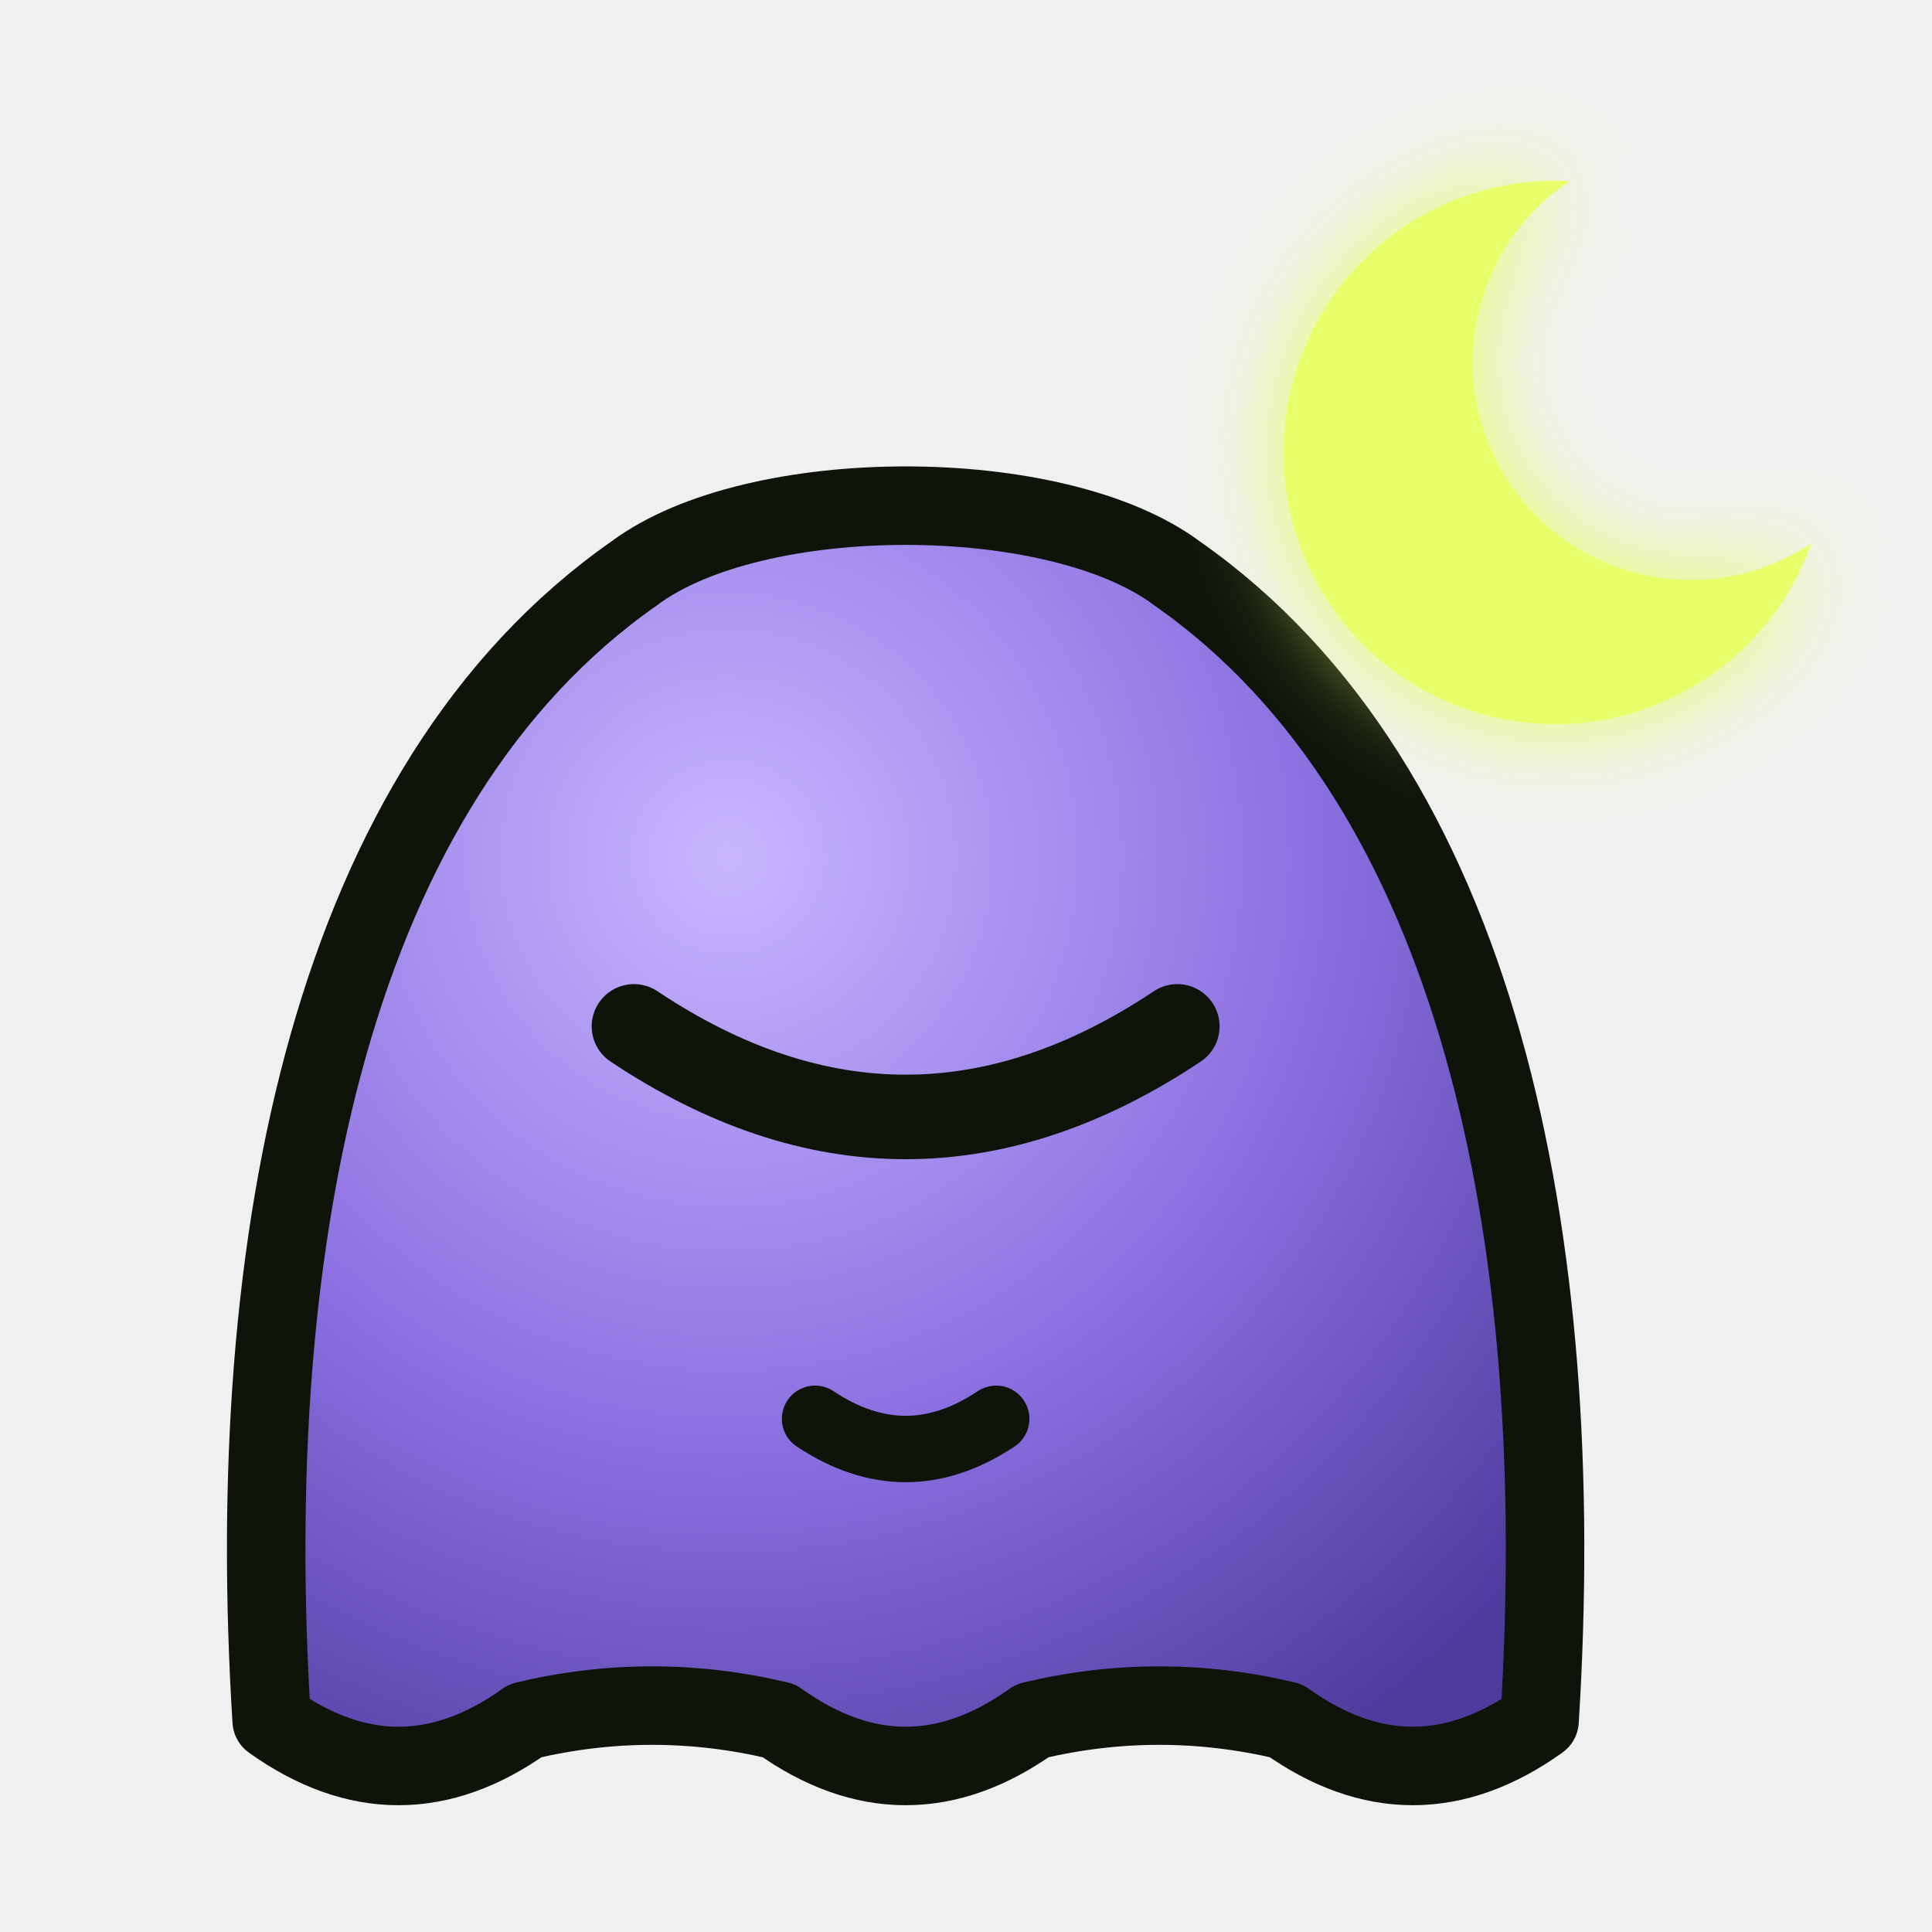
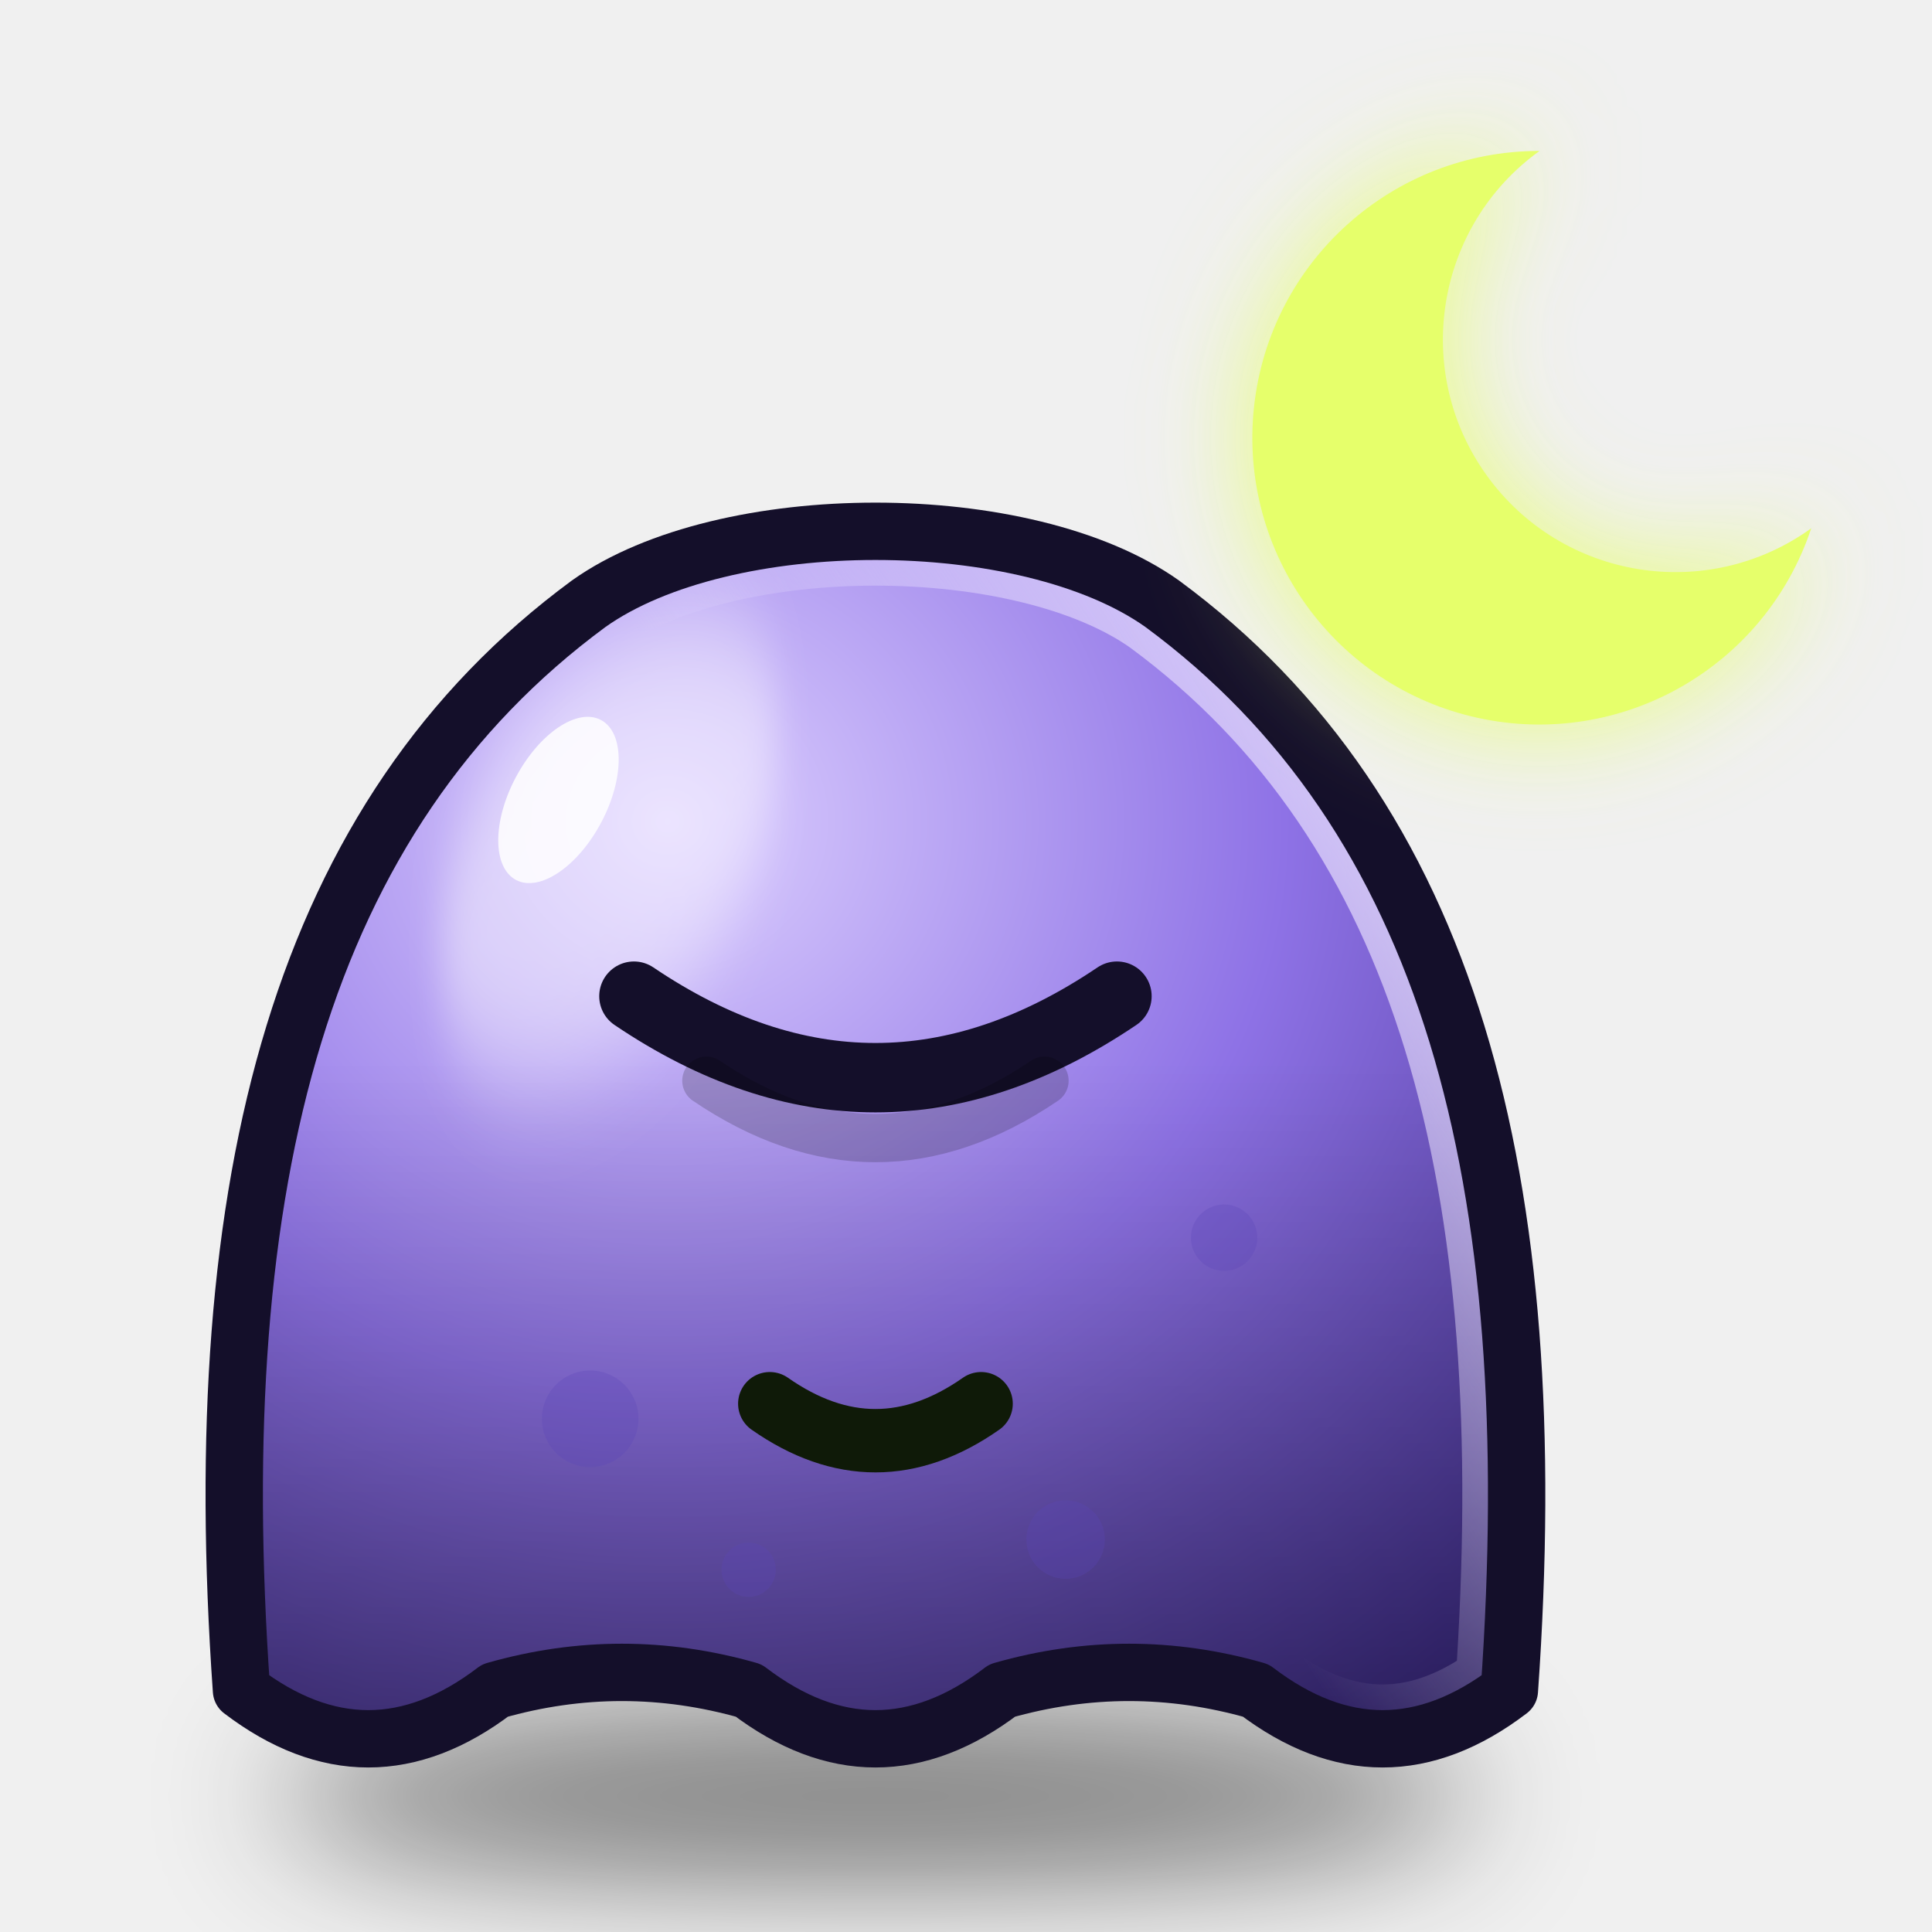
- <svg xmlns="http://www.w3.org/2000/svg" viewBox="0 0 64 64">
+ <svg xmlns="http://www.w3.org/2000/svg" viewBox="0 0 64 64" width="64" height="64">
  <defs>
-     <radialGradient id="b" cx=".36" cy=".28" r=".85">
-       <stop offset="0" stop-color="#d8f86a" />
-       <stop offset=".55" stop-color="#8cc22a" />
-       <stop offset="1" stop-color="#4c7a12" />
+     <radialGradient id="m31b" cx=".34" cy=".24" r=".95">
+       <stop offset="0" stop-color="#ddd0ff" />
+       <stop offset=".5" stop-color="#8e72e6" />
+       <stop offset="1" stop-color="#3c2a86" />
    </radialGradient>
-     <radialGradient id="d" cx=".36" cy=".28" r=".85">
-       <stop offset="0" stop-color="#3a4a2a" />
-       <stop offset=".6" stop-color="#1c2614" />
-       <stop offset="1" stop-color="#0c1208" />
-     </radialGradient>
-     <radialGradient id="p" cx=".36" cy=".28" r=".85">
-       <stop offset="0" stop-color="#c9b6ff" />
-       <stop offset=".55" stop-color="#8b6fe0" />
-       <stop offset="1" stop-color="#4f3a9e" />
-     </radialGradient>
-     <filter id="gl" x="-50%" y="-50%" width="200%" height="200%">
-       <feGaussianBlur stdDeviation="1.6" result="x" />
-       <feMerge>
-         <feMergeNode in="x" />
-         <feMergeNode in="SourceGraphic" />
-       </feMerge>
+     <linearGradient id="m31ao" x1="0" y1="0" x2="0" y2="1">
+       <stop offset=".55" stop-color="#000" stop-opacity="0" />
+       <stop offset="1" stop-color="#000" stop-opacity=".42" />
+     </linearGradient>
+     <linearGradient id="m31rim" x1="1" y1=".2" x2="0" y2=".8">
+       <stop offset="0" stop-color="#efe8ff" stop-opacity=".95" />
+       <stop offset=".45" stop-color="#efe8ff" stop-opacity="0" />
+     </linearGradient>
+     <clipPath id="m31c">
+       <path d="M8,56 C6.8,39 10,27 19.5,20 C24,16.8 34,16.8 38.5,20 C48,27 51.2,39 50,56 Q45.80,59.2 41.60,56 Q37.40,54.8 33.20,56 Q29.00,59.2 24.80,56 Q20.60,54.8 16.40,56 Q12.20,59.2 8.00,56Z" />
+     </clipPath>
+     <filter id="m31bl" x="-50%" y="-50%" width="200%" height="200%">
+       <feGaussianBlur stdDeviation="1.3" />
+     </filter>
+     <filter id="m31sh" x="-50%" y="-50%" width="200%" height="200%">
+       <feGaussianBlur stdDeviation="2.2" />
    </filter>
  </defs>
-   <path d="M9,57 C8,41 11,26 21,19 C25,16 35,16 39,19 C49,26 52,41 51,57 Q46.8,60 42.6,57 Q38.4,56 34.2,57 Q30.0,60 25.8,57 Q21.6,56 17.4,57 Q13.2,60 9.0,57Z" fill="url(#p)" stroke="#0e140a" stroke-width="2.6" stroke-linejoin="round" stroke-linecap="round" />
-   <path d="M21,34 Q30,40 39,34" stroke="#0e140a" stroke-width="2.8" fill="none" stroke-linecap="round" />
-   <path d="M27,47 Q30,49 33,47" stroke="#0e140a" stroke-width="2.2" fill="none" stroke-linecap="round" />
-   <path d="M52,6 a9,9 0 1 0 8,12 a7,7 0 1 1 -8,-12Z" fill="#e6ff6b" filter="url(#gl)" />
+   <ellipse cx="29" cy="59.5" rx="19.95" ry="3.2" fill="#000" opacity=".45" filter="url(#m31sh)" />
+   <path d="M8,56 C6.8,39 10,27 19.5,20 C24,16.8 34,16.8 38.5,20 C48,27 51.2,39 50,56 Q45.80,59.2 41.60,56 Q37.40,54.8 33.20,56 Q29.00,59.2 24.80,56 Q20.60,54.8 16.40,56 Q12.20,59.2 8.00,56Z" fill="url(#m31b)" />
+   <g clip-path="url(#m31c)">
+     <rect x="0" y="0" width="64" height="64" fill="url(#m31ao)" />
+     <path d="M8,56 C6.8,39 10,27 19.5,20 C24,16.8 34,16.8 38.5,20 C48,27 51.2,39 50,56 Q45.80,59.2 41.60,56 Q37.40,54.8 33.20,56 Q29.00,59.2 24.80,56 Q20.60,54.8 16.40,56 Q12.20,59.2 8.00,56Z" fill="none" stroke="url(#m31rim)" stroke-width="3.6" />
+     <g fill="#5a44b8" opacity=".28">
+       <circle cx="19.55" cy="47" r="1.6" />
+       <circle cx="40.55" cy="41" r="1.1" />
+       <circle cx="24.8" cy="52" r=".9" />
+       <circle cx="35.3" cy="51" r="1.3" />
+     </g>
+     <ellipse cx="20.18" cy="28" rx="4.62" ry="8.4" transform="rotate(28 20.18 28)" fill="#fff" opacity="0.42" filter="url(#m31bl)" />
+     <ellipse cx="18.5" cy="26.5" rx="1.6" ry="3" transform="rotate(28 18.5 26.5)" fill="#fff" opacity=".85" />
+   </g>
+   <path d="M8,56 C6.8,39 10,27 19.5,20 C24,16.8 34,16.8 38.5,20 C48,27 51.2,39 50,56 Q45.80,59.2 41.60,56 Q37.40,54.8 33.20,56 Q29.00,59.2 24.80,56 Q20.60,54.8 16.40,56 Q12.20,59.2 8.00,56Z" fill="none" stroke="#140f2a" stroke-width="1.9" stroke-linejoin="round" />
+   <path d="M21,33 Q29,38.4 37,33" fill="none" stroke="#140f2a" stroke-width="2.3" stroke-linecap="round" />
+   <path d="M23.4,35.8 Q29,39.6 34.6,35.8" fill="none" stroke="#000" stroke-opacity=".18" stroke-width="1.6" stroke-linecap="round" />
+   <defs>
+     <linearGradient id="t32" x1="0" y1="0" x2="0" y2="1">
+       <stop offset="0" stop-color="#ffffff" />
+       <stop offset="1" stop-color="#cfd6bf" />
+     </linearGradient>
+   </defs>
+   <path d="M25.5,46.5 Q29,48.95 32.5,46.5" fill="none" stroke="#0f1a08" stroke-width="2.1" stroke-linecap="round" />
+   <defs>
+     <filter id="g33" x="-60%" y="-60%" width="220%" height="220%">
+       <feGaussianBlur stdDeviation="1.8" />
+     </filter>
+   </defs>
+   <g filter="url(#g33)" opacity=".85">
+     <path d="M51,5 a9.5,9.5 0 1 0 9,12.5 a7.5,7.5 0 1 1 -9,-12.5Z" fill="#e6ff6b" />
+   </g>
+   <path d="M51,5 a9.5,9.5 0 1 0 9,12.5 a7.5,7.5 0 1 1 -9,-12.5Z" fill="#e6ff6b" />
</svg>
